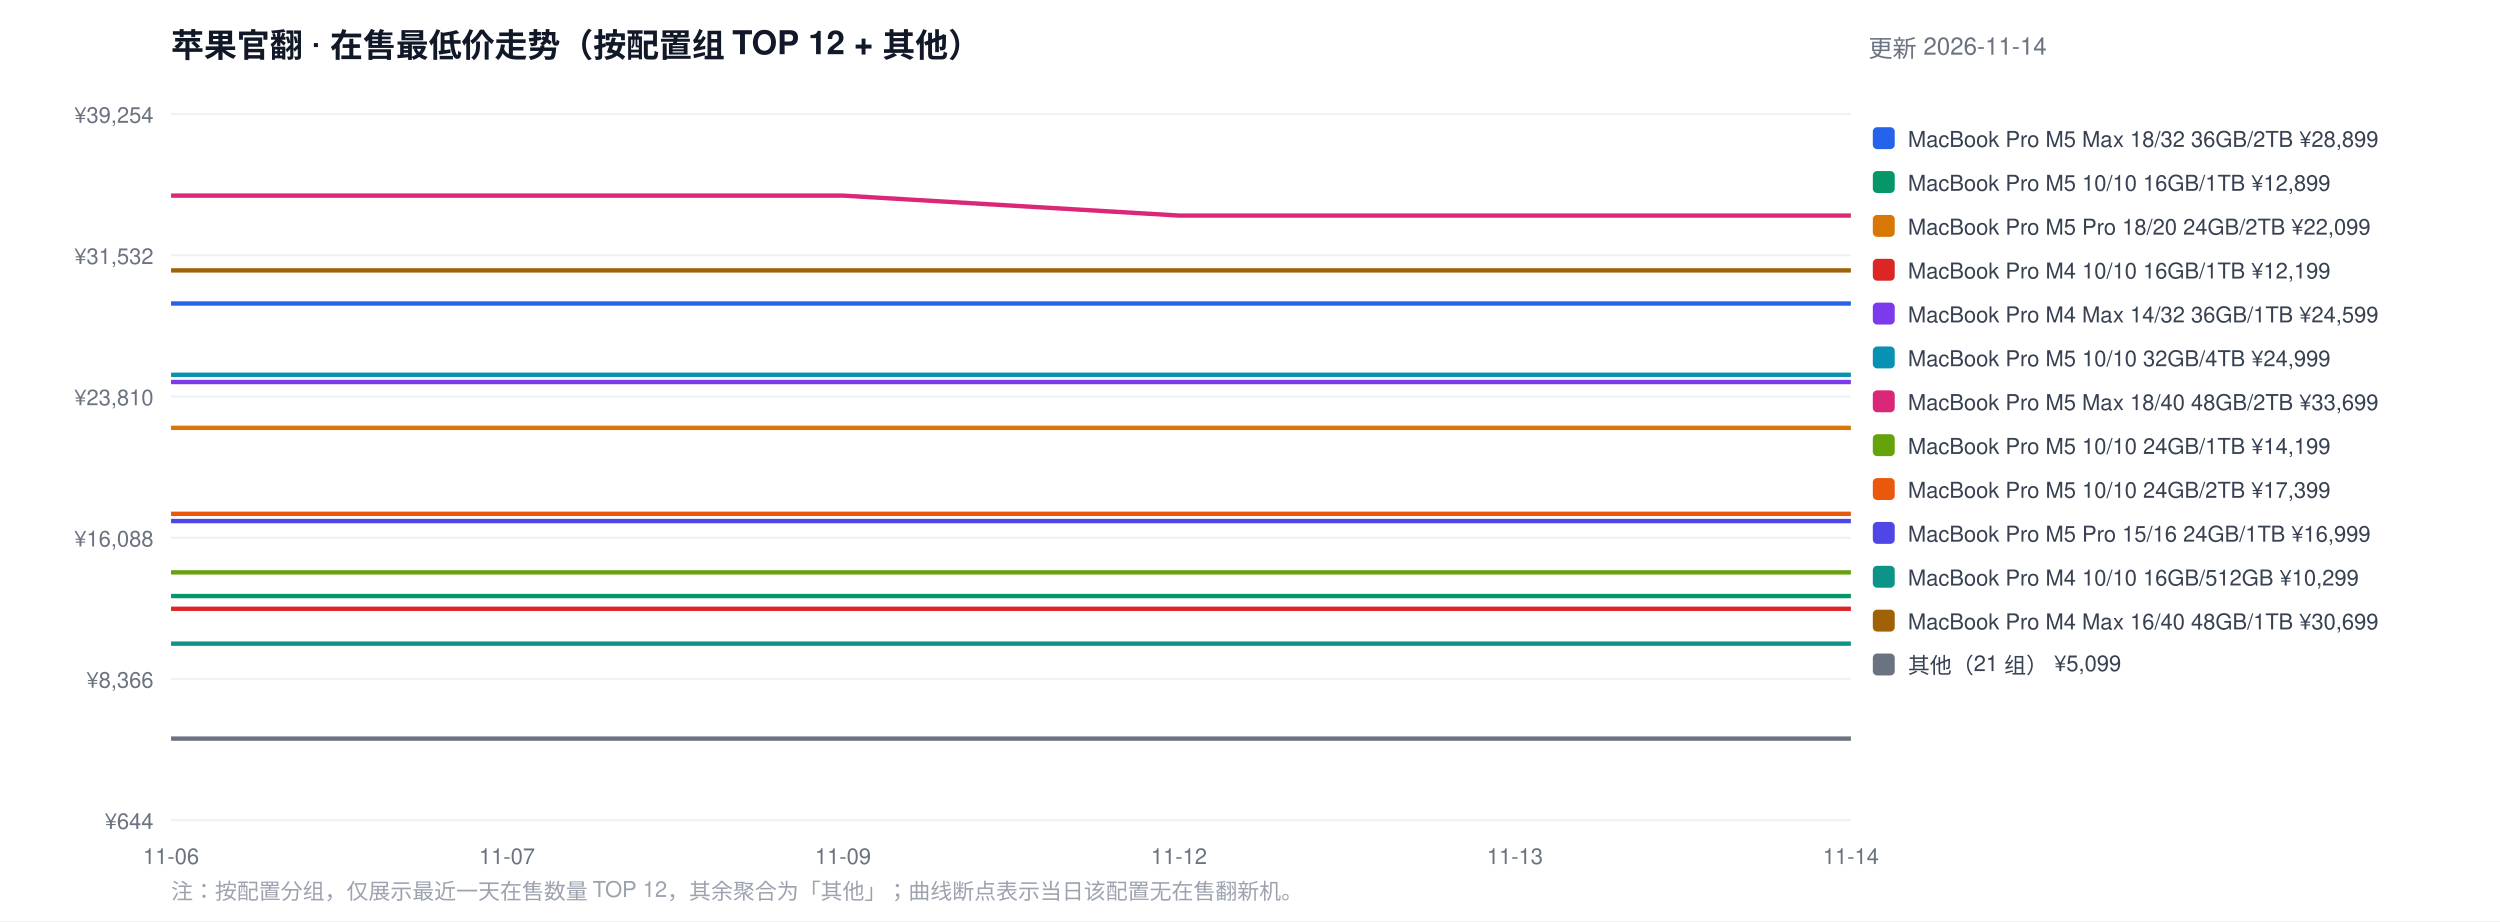
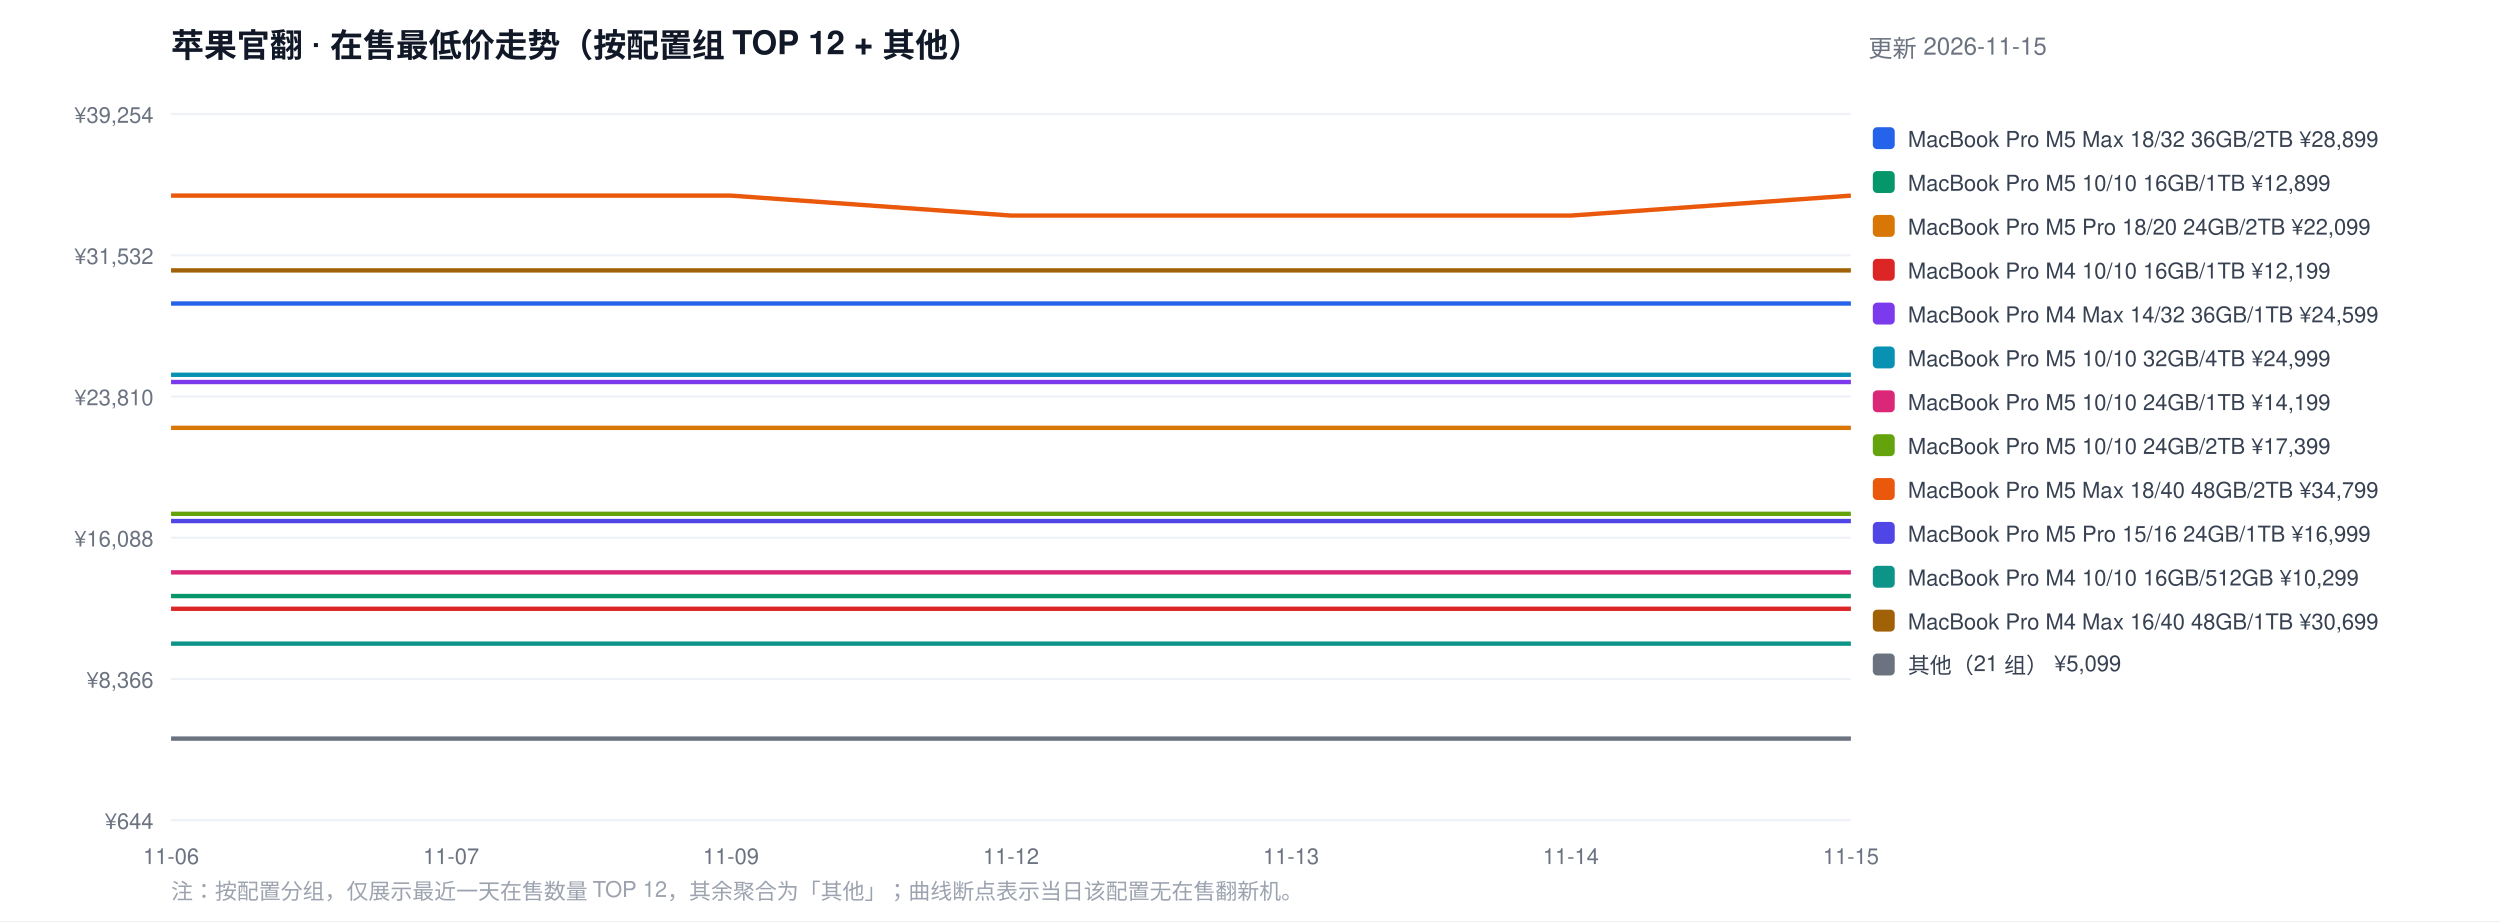
<svg xmlns="http://www.w3.org/2000/svg" width="1140" height="420" viewBox="0 0 1140 420" font-family="-apple-system,Segoe UI,Helvetica,Arial,sans-serif">
  <rect width="1140" height="420" fill="#ffffff" />
  <text x="78" y="26" font-size="15" font-weight="600" fill="#111827">苹果官翻 · 在售最低价走势（按配置组 TOP 12 + 其他）</text>
-   <text x="852" y="26" font-size="11" fill="#6b7280">更新 2026-11-14</text>
+   <text x="852" y="26" font-size="11" fill="#6b7280">更新 2026-11-15</text>
  <line x1="78" y1="374.0" x2="844" y2="374.0" stroke="#eef2f7" />
  <text x="70" y="378.0" font-size="10" fill="#6b7280" text-anchor="end">¥644</text>
  <line x1="78" y1="309.6" x2="844" y2="309.6" stroke="#eef2f7" />
  <text x="70" y="313.6" font-size="10" fill="#6b7280" text-anchor="end">¥8,366</text>
  <line x1="78" y1="245.2" x2="844" y2="245.2" stroke="#eef2f7" />
  <text x="70" y="249.2" font-size="10" fill="#6b7280" text-anchor="end">¥16,088</text>
  <line x1="78" y1="180.8" x2="844" y2="180.8" stroke="#eef2f7" />
  <text x="70" y="184.8" font-size="10" fill="#6b7280" text-anchor="end">¥23,810</text>
  <line x1="78" y1="116.4" x2="844" y2="116.4" stroke="#eef2f7" />
  <text x="70" y="120.4" font-size="10" fill="#6b7280" text-anchor="end">¥31,532</text>
  <line x1="78" y1="52.0" x2="844" y2="52.0" stroke="#eef2f7" />
  <text x="70" y="56.0" font-size="10" fill="#6b7280" text-anchor="end">¥39,254</text>
  <text x="78.0" y="394" font-size="10" fill="#6b7280" text-anchor="middle">11-06</text>
-   <text x="231.2" y="394" font-size="10" fill="#6b7280" text-anchor="middle">11-07</text>
-   <text x="384.4" y="394" font-size="10" fill="#6b7280" text-anchor="middle">11-09</text>
-   <text x="537.6" y="394" font-size="10" fill="#6b7280" text-anchor="middle">11-12</text>
-   <text x="690.8" y="394" font-size="10" fill="#6b7280" text-anchor="middle">11-13</text>
-   <text x="844.0" y="394" font-size="10" fill="#6b7280" text-anchor="middle">11-14</text>
-   <polyline fill="none" stroke="#2563eb" stroke-width="2" points="78.0,138.4 231.2,138.4 384.4,138.4 537.6,138.4 690.8,138.4 844.0,138.4" />
-   <polyline fill="none" stroke="#059669" stroke-width="2" points="78.0,271.8 231.2,271.8 384.4,271.8 537.6,271.8 690.8,271.8 844.0,271.8" />
-   <polyline fill="none" stroke="#d97706" stroke-width="2" points="78.0,195.1 231.2,195.1 384.4,195.1 537.6,195.1 690.8,195.1 844.0,195.1" />
-   <polyline fill="none" stroke="#dc2626" stroke-width="2" points="78.0,277.6 231.2,277.6 384.4,277.6 537.6,277.6 690.8,277.6 844.0,277.6" />
-   <polyline fill="none" stroke="#7c3aed" stroke-width="2" points="78.0,174.2 231.2,174.2 384.4,174.2 537.6,174.2 690.8,174.2 844.0,174.2" />
-   <polyline fill="none" stroke="#0891b2" stroke-width="2" points="78.0,170.9 231.2,170.9 384.4,170.9 537.6,170.9 690.8,170.9 844.0,170.9" />
-   <polyline fill="none" stroke="#db2777" stroke-width="2" points="78.0,89.2 231.2,89.2 384.4,89.2 537.6,98.3 690.8,98.3 844.0,98.3" />
-   <polyline fill="none" stroke="#65a30d" stroke-width="2" points="78.0,261.0 231.2,261.0 384.4,261.0 537.6,261.0 690.8,261.0 844.0,261.0" />
-   <polyline fill="none" stroke="#ea580c" stroke-width="2" points="78.0,234.3 231.2,234.3 384.4,234.3 537.6,234.3 690.8,234.3 844.0,234.3" />
-   <polyline fill="none" stroke="#4f46e5" stroke-width="2" points="78.0,237.6 231.2,237.6 384.4,237.6 537.6,237.6 690.8,237.6 844.0,237.6" />
-   <polyline fill="none" stroke="#0d9488" stroke-width="2" points="78.0,293.5 231.2,293.5 384.4,293.5 537.6,293.5 690.8,293.5 844.0,293.5" />
-   <polyline fill="none" stroke="#a16207" stroke-width="2" points="78.0,123.3 231.2,123.3 384.4,123.3 537.6,123.3 690.8,123.3 844.0,123.3" />
-   <polyline fill="none" stroke="#6b7280" stroke-width="2" points="78.0,336.8 231.2,336.8 384.4,336.8 537.6,336.8 690.8,336.8 844.0,336.8" />
+   <text x="205.7" y="394" font-size="10" fill="#6b7280" text-anchor="middle">11-07</text>
+   <text x="333.3" y="394" font-size="10" fill="#6b7280" text-anchor="middle">11-09</text>
+   <text x="461.0" y="394" font-size="10" fill="#6b7280" text-anchor="middle">11-12</text>
+   <text x="588.7" y="394" font-size="10" fill="#6b7280" text-anchor="middle">11-13</text>
+   <text x="716.3" y="394" font-size="10" fill="#6b7280" text-anchor="middle">11-14</text>
+   <text x="844.0" y="394" font-size="10" fill="#6b7280" text-anchor="middle">11-15</text>
+   <polyline fill="none" stroke="#2563eb" stroke-width="2" points="78.0,138.4 205.7,138.4 333.3,138.4 461.0,138.4 588.7,138.4 716.3,138.4 844.0,138.4" />
+   <polyline fill="none" stroke="#059669" stroke-width="2" points="78.0,271.8 205.7,271.8 333.3,271.8 461.0,271.8 588.7,271.8 716.3,271.8 844.0,271.8" />
+   <polyline fill="none" stroke="#d97706" stroke-width="2" points="78.0,195.1 205.7,195.1 333.3,195.1 461.0,195.1 588.7,195.1 716.3,195.1 844.0,195.1" />
+   <polyline fill="none" stroke="#dc2626" stroke-width="2" points="78.0,277.6 205.7,277.6 333.3,277.6 461.0,277.6 588.7,277.6 716.3,277.6 844.0,277.6" />
+   <polyline fill="none" stroke="#7c3aed" stroke-width="2" points="78.0,174.2 205.7,174.2 333.3,174.2 461.0,174.2 588.7,174.2 716.3,174.2 844.0,174.2" />
+   <polyline fill="none" stroke="#0891b2" stroke-width="2" points="78.0,170.9 205.7,170.9 333.3,170.9 461.0,170.9 588.7,170.9 716.3,170.9 844.0,170.9" />
+   <polyline fill="none" stroke="#db2777" stroke-width="2" points="78.0,261.0 205.7,261.0 333.3,261.0 461.0,261.0 588.7,261.0 716.3,261.0 844.0,261.0" />
+   <polyline fill="none" stroke="#65a30d" stroke-width="2" points="78.0,234.3 205.7,234.3 333.3,234.3 461.0,234.3 588.7,234.3 716.3,234.3 844.0,234.3" />
+   <polyline fill="none" stroke="#ea580c" stroke-width="2" points="78.0,89.2 205.7,89.2 333.3,89.2 461.0,98.3 588.7,98.3 716.3,98.3 844.0,89.2" />
+   <polyline fill="none" stroke="#4f46e5" stroke-width="2" points="78.0,237.6 205.7,237.6 333.3,237.6 461.0,237.6 588.7,237.6 716.3,237.6 844.0,237.6" />
+   <polyline fill="none" stroke="#0d9488" stroke-width="2" points="78.0,293.5 205.7,293.5 333.3,293.5 461.0,293.5 588.7,293.5 716.3,293.5 844.0,293.5" />
+   <polyline fill="none" stroke="#a16207" stroke-width="2" points="78.0,123.3 205.7,123.3 333.3,123.3 461.0,123.3 588.7,123.3 716.3,123.3 844.0,123.3" />
+   <polyline fill="none" stroke="#6b7280" stroke-width="2" points="78.0,336.8 205.7,336.8 333.3,336.8 461.0,336.8 588.7,336.8 716.3,336.8 844.0,336.8" />
  <rect x="854" y="58" width="10" height="10" rx="2" fill="#2563eb" />
  <text x="870" y="67" font-size="10" fill="#374151">MacBook Pro M5 Max 18/32 36GB/2TB ¥28,899</text>
  <rect x="854" y="78" width="10" height="10" rx="2" fill="#059669" />
  <text x="870" y="87" font-size="10" fill="#374151">MacBook Pro M5 10/10 16GB/1TB ¥12,899</text>
  <rect x="854" y="98" width="10" height="10" rx="2" fill="#d97706" />
  <text x="870" y="107" font-size="10" fill="#374151">MacBook Pro M5 Pro 18/20 24GB/2TB ¥22,099</text>
  <rect x="854" y="118" width="10" height="10" rx="2" fill="#dc2626" />
  <text x="870" y="127" font-size="10" fill="#374151">MacBook Pro M4 10/10 16GB/1TB ¥12,199</text>
  <rect x="854" y="138" width="10" height="10" rx="2" fill="#7c3aed" />
  <text x="870" y="147" font-size="10" fill="#374151">MacBook Pro M4 Max 14/32 36GB/1TB ¥24,599</text>
  <rect x="854" y="158" width="10" height="10" rx="2" fill="#0891b2" />
  <text x="870" y="167" font-size="10" fill="#374151">MacBook Pro M5 10/10 32GB/4TB ¥24,999</text>
  <rect x="854" y="178" width="10" height="10" rx="2" fill="#db2777" />
-   <text x="870" y="187" font-size="10" fill="#374151">MacBook Pro M5 Max 18/40 48GB/2TB ¥33,699</text>
+   <text x="870" y="187" font-size="10" fill="#374151">MacBook Pro M5 10/10 24GB/1TB ¥14,199</text>
  <rect x="854" y="198" width="10" height="10" rx="2" fill="#65a30d" />
-   <text x="870" y="207" font-size="10" fill="#374151">MacBook Pro M5 10/10 24GB/1TB ¥14,199</text>
+   <text x="870" y="207" font-size="10" fill="#374151">MacBook Pro M5 10/10 24GB/2TB ¥17,399</text>
  <rect x="854" y="218" width="10" height="10" rx="2" fill="#ea580c" />
-   <text x="870" y="227" font-size="10" fill="#374151">MacBook Pro M5 10/10 24GB/2TB ¥17,399</text>
+   <text x="870" y="227" font-size="10" fill="#374151">MacBook Pro M5 Max 18/40 48GB/2TB ¥34,799</text>
  <rect x="854" y="238" width="10" height="10" rx="2" fill="#4f46e5" />
  <text x="870" y="247" font-size="10" fill="#374151">MacBook Pro M5 Pro 15/16 24GB/1TB ¥16,999</text>
  <rect x="854" y="258" width="10" height="10" rx="2" fill="#0d9488" />
  <text x="870" y="267" font-size="10" fill="#374151">MacBook Pro M4 10/10 16GB/512GB ¥10,299</text>
  <rect x="854" y="278" width="10" height="10" rx="2" fill="#a16207" />
  <text x="870" y="287" font-size="10" fill="#374151">MacBook Pro M4 Max 16/40 48GB/1TB ¥30,699</text>
  <rect x="854" y="298" width="10" height="10" rx="2" fill="#6b7280" />
  <text x="870" y="307" font-size="10" fill="#374151">其他（21 组） ¥5,099</text>
  <text x="78" y="410" font-size="10" fill="#9ca3af">注：按配置分组，仅展示最近一天在售数量 TOP 12，其余聚合为「其他」；曲线断点表示当日该配置无在售翻新机。</text>
</svg>
